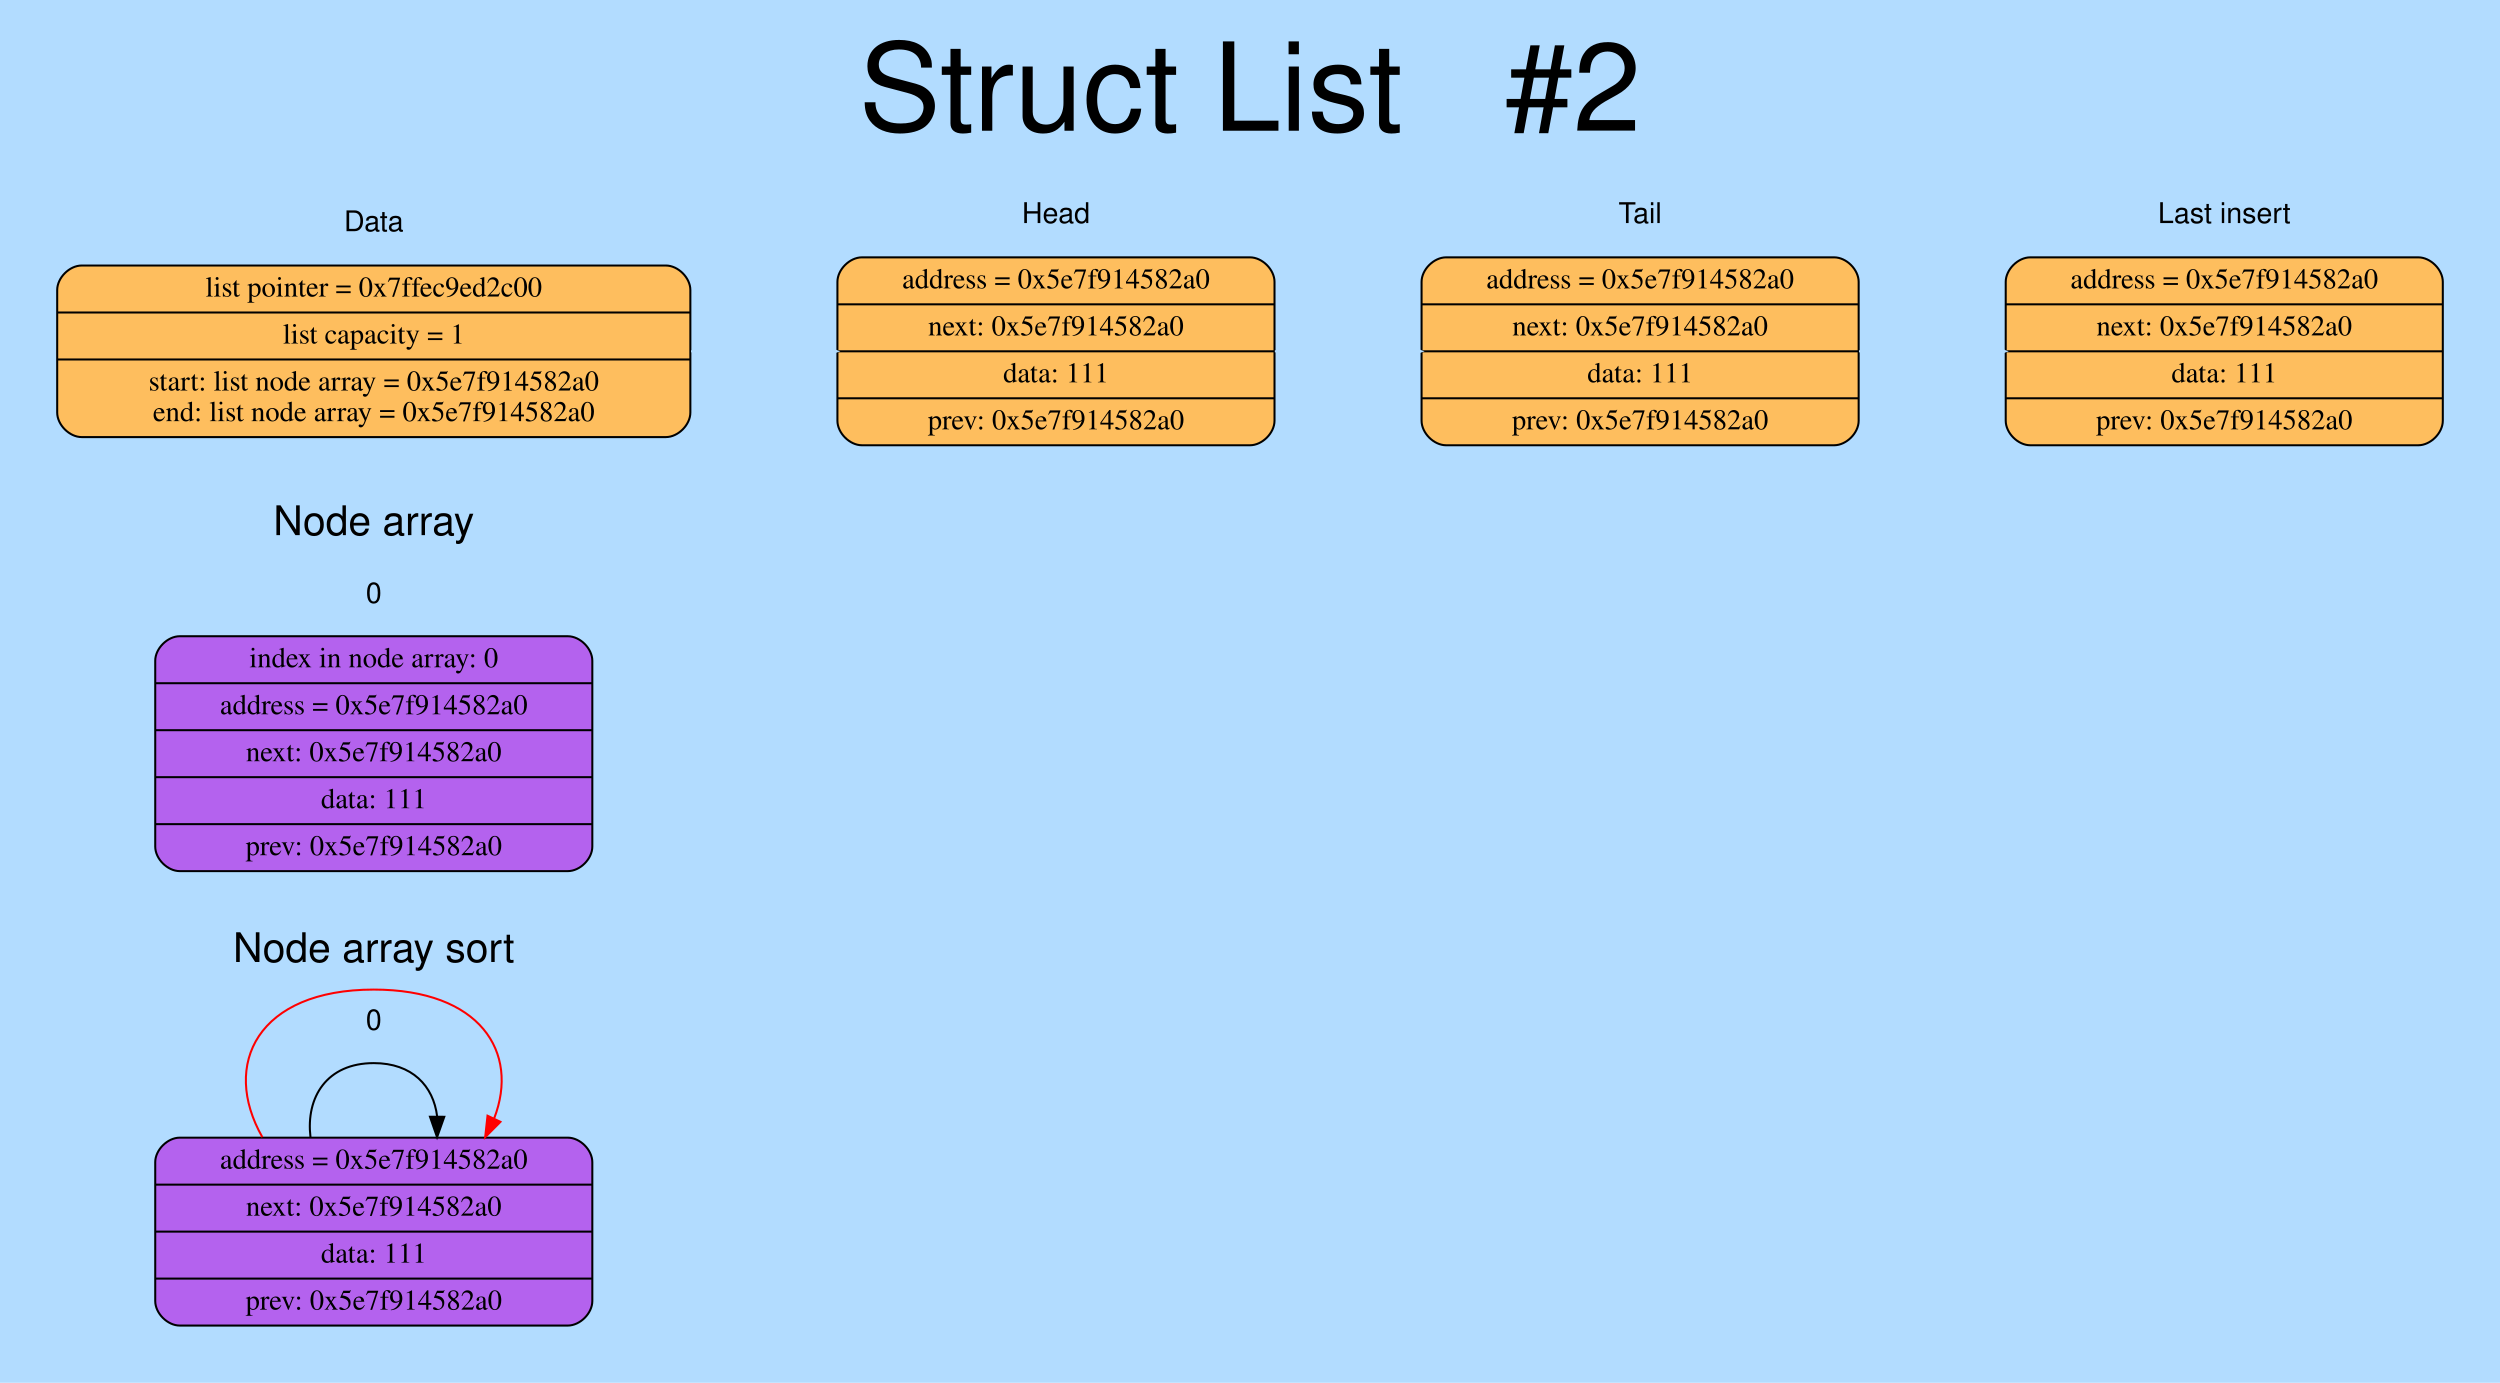
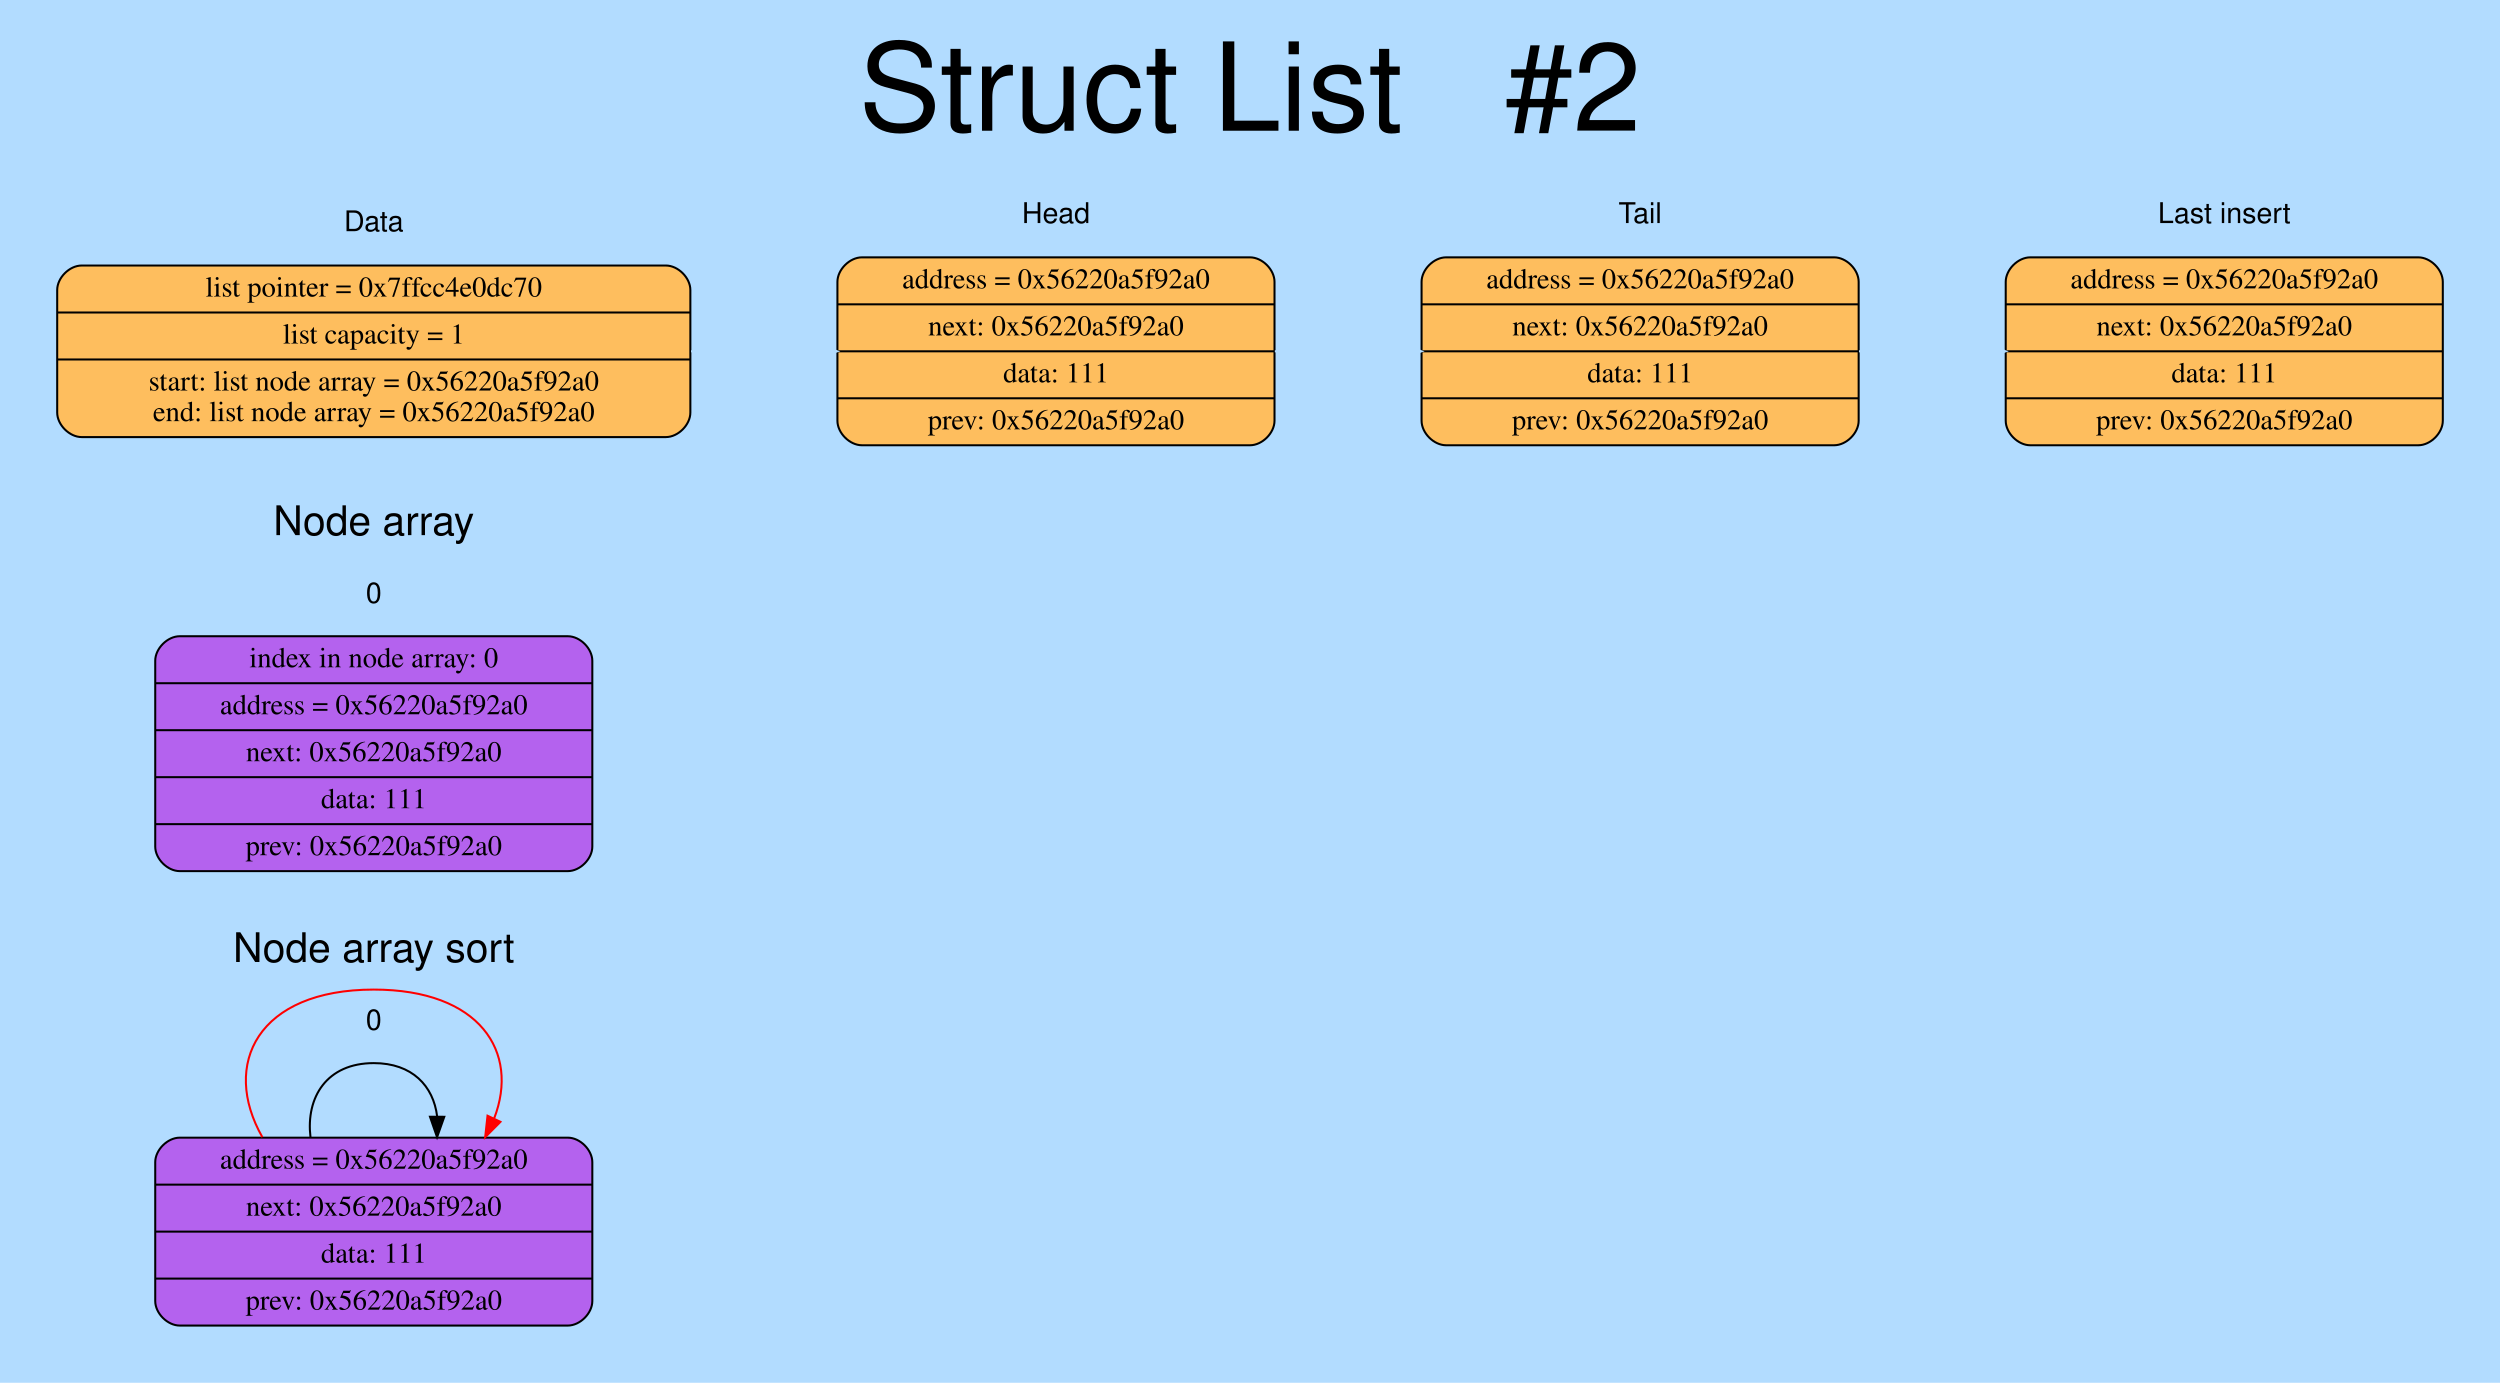
<svg xmlns="http://www.w3.org/2000/svg" width="1224pt" height="677pt" viewBox="0.00 0.00 1224.00 677.00">
  <g id="graph0" class="graph" transform="scale(1 1) rotate(0) translate(4 673)">
    <polygon fill="#b2dcff" stroke="transparent" points="-4,4 -4,-673 1220,-673 1220,4 -4,4" />
    <g id="clust1" class="cluster">
      <polygon fill="#b2dcff" stroke="#b2dcff" points="56,-8 56,-222 302,-222 302,-8 56,-8" />
      <text text-anchor="middle" x="179" y="-202" font-family="Helvetica,sans-Serif" font-size="20.00">Node array sort</text>
    </g>
    <g id="clust2" class="cluster">
      <polygon fill="#b2dcff" stroke="#b2dcff" points="64,-16 64,-184 294,-184 294,-16 64,-16" />
      <text text-anchor="middle" x="179" y="-168.8" font-family="Helvetica,sans-Serif" font-size="14.00">0</text>
    </g>
    <g id="clust3" class="cluster">
      <polygon fill="#b2dcff" stroke="#b2dcff" points="56,-230 56,-431 302,-431 302,-230 56,-230" />
      <text text-anchor="middle" x="179" y="-411" font-family="Helvetica,sans-Serif" font-size="20.00">Node array</text>
    </g>
    <g id="clust4" class="cluster">
      <polygon fill="#b2dcff" stroke="#b2dcff" points="64,-238 64,-393 294,-393 294,-238 64,-238" />
      <text text-anchor="middle" x="179" y="-377.8" font-family="Helvetica,sans-Serif" font-size="14.00">0</text>
    </g>
    <g id="clust5" class="cluster">
      <polygon fill="#b2dcff" stroke="#b2dcff" points="8,-439 8,-661 1208,-661 1208,-439 8,-439" />
      <text text-anchor="middle" x="608" y="-609" font-family="Helvetica,sans-Serif" font-size="60.00">Struct List   #2</text>
    </g>
    <g id="clust6" class="cluster">
      <polygon fill="#b2dcff" stroke="#b2dcff" points="16,-450 16,-575 342,-575 342,-450 16,-450" />
      <text text-anchor="middle" x="179" y="-559.8" font-family="Helvetica,sans-Serif" font-size="14.00">Data</text>
    </g>
    <g id="clust7" class="cluster">
      <polygon fill="#b2dcff" stroke="#b2dcff" points="398,-447 398,-579 628,-579 628,-447 398,-447" />
      <text text-anchor="middle" x="513" y="-563.8" font-family="Helvetica,sans-Serif" font-size="14.00">Head</text>
    </g>
    <g id="clust8" class="cluster">
      <polygon fill="#b2dcff" stroke="#b2dcff" points="684,-447 684,-579 914,-579 914,-447 684,-447" />
      <text text-anchor="middle" x="799" y="-563.8" font-family="Helvetica,sans-Serif" font-size="14.00">Tail</text>
    </g>
    <g id="clust9" class="cluster">
      <polygon fill="#b2dcff" stroke="#b2dcff" points="970,-447 970,-579 1200,-579 1200,-447 970,-447" />
      <text text-anchor="middle" x="1085" y="-563.8" font-family="Helvetica,sans-Serif" font-size="14.00">Last insert</text>
    </g>
    <g id="node1" class="node">
      <path fill="#b462ee" stroke="black" d="M84,-24C84,-24 274,-24 274,-24 280,-24 286,-30 286,-36 286,-36 286,-104 286,-104 286,-110 280,-116 274,-116 274,-116 84,-116 84,-116 78,-116 72,-110 72,-104 72,-104 72,-36 72,-36 72,-30 78,-24 84,-24" />
-       <text text-anchor="middle" x="179" y="-100.8" font-family="Times,serif" font-size="14.00">address = 0x5e7f914582a0</text>
+       <text text-anchor="middle" x="179" y="-100.8" font-family="Times,serif" font-size="14.00">address = 0x56220a5f92a0</text>
      <polyline fill="none" stroke="black" points="72,-93 286,-93 " />
-       <text text-anchor="middle" x="179" y="-77.8" font-family="Times,serif" font-size="14.00">next: 0x5e7f914582a0</text>
+       <text text-anchor="middle" x="179" y="-77.8" font-family="Times,serif" font-size="14.00">next: 0x56220a5f92a0</text>
      <polyline fill="none" stroke="black" points="72,-70 286,-70 " />
      <text text-anchor="middle" x="179" y="-54.8" font-family="Times,serif" font-size="14.00">data: 111</text>
      <polyline fill="none" stroke="black" points="72,-47 286,-47 " />
-       <text text-anchor="middle" x="179" y="-31.8" font-family="Times,serif" font-size="14.00">prev: 0x5e7f914582a0</text>
+       <text text-anchor="middle" x="179" y="-31.8" font-family="Times,serif" font-size="14.00">prev: 0x56220a5f92a0</text>
    </g>
    <g id="edge1" class="edge">
      <path fill="none" stroke="black" d="M148.01,-116.23C145.68,-135.82 156,-152.5 179,-152.5 197.86,-152.5 208.2,-141.27 210.02,-126.43" />
      <polygon fill="black" stroke="black" points="213.52,-126.22 209.99,-116.23 206.52,-126.24 213.52,-126.22" />
    </g>
    <g id="edge2" class="edge">
      <path fill="none" stroke="red" d="M124.46,-116.22C104.07,-152 122.25,-188.5 179,-188.5 230.88,-188.5 250.52,-158.01 237.94,-125.44" />
      <polygon fill="red" stroke="red" points="241.01,-123.74 233.54,-116.22 234.69,-126.75 241.01,-123.74" />
    </g>
    <g id="node2" class="node">
      <path fill="#b462ee" stroke="black" d="M84,-246.5C84,-246.5 274,-246.5 274,-246.5 280,-246.5 286,-252.5 286,-258.5 286,-258.5 286,-349.5 286,-349.5 286,-355.5 280,-361.5 274,-361.5 274,-361.5 84,-361.5 84,-361.5 78,-361.5 72,-355.5 72,-349.5 72,-349.5 72,-258.5 72,-258.5 72,-252.5 78,-246.5 84,-246.5" />
      <text text-anchor="middle" x="179" y="-346.3" font-family="Times,serif" font-size="14.00">index in node array: 0</text>
      <polyline fill="none" stroke="black" points="72,-338.5 286,-338.5 " />
-       <text text-anchor="middle" x="179" y="-323.3" font-family="Times,serif" font-size="14.00">address = 0x5e7f914582a0</text>
+       <text text-anchor="middle" x="179" y="-323.3" font-family="Times,serif" font-size="14.00">address = 0x56220a5f92a0</text>
      <polyline fill="none" stroke="black" points="72,-315.5 286,-315.5 " />
-       <text text-anchor="middle" x="179" y="-300.3" font-family="Times,serif" font-size="14.00">next: 0x5e7f914582a0</text>
+       <text text-anchor="middle" x="179" y="-300.3" font-family="Times,serif" font-size="14.00">next: 0x56220a5f92a0</text>
      <polyline fill="none" stroke="black" points="72,-292.5 286,-292.5 " />
      <text text-anchor="middle" x="179" y="-277.3" font-family="Times,serif" font-size="14.00">data: 111</text>
      <polyline fill="none" stroke="black" points="72,-269.5 286,-269.5 " />
-       <text text-anchor="middle" x="179" y="-254.3" font-family="Times,serif" font-size="14.00">prev: 0x5e7f914582a0</text>
+       <text text-anchor="middle" x="179" y="-254.3" font-family="Times,serif" font-size="14.00">prev: 0x56220a5f92a0</text>
    </g>
    <g id="node3" class="node">
      <path fill="#febe5e" stroke="black" d="M418,-455C418,-455 608,-455 608,-455 614,-455 620,-461 620,-467 620,-467 620,-535 620,-535 620,-541 614,-547 608,-547 608,-547 418,-547 418,-547 412,-547 406,-541 406,-535 406,-535 406,-467 406,-467 406,-461 412,-455 418,-455" />
-       <text text-anchor="middle" x="513" y="-531.8" font-family="Times,serif" font-size="14.00">address = 0x5e7f914582a0</text>
+       <text text-anchor="middle" x="513" y="-531.8" font-family="Times,serif" font-size="14.00">address = 0x56220a5f92a0</text>
      <polyline fill="none" stroke="black" points="406,-524 620,-524 " />
-       <text text-anchor="middle" x="513" y="-508.8" font-family="Times,serif" font-size="14.00">next: 0x5e7f914582a0</text>
+       <text text-anchor="middle" x="513" y="-508.8" font-family="Times,serif" font-size="14.00">next: 0x56220a5f92a0</text>
      <polyline fill="none" stroke="black" points="406,-501 620,-501 " />
      <text text-anchor="middle" x="513" y="-485.8" font-family="Times,serif" font-size="14.00">data: 111</text>
      <polyline fill="none" stroke="black" points="406,-478 620,-478 " />
-       <text text-anchor="middle" x="513" y="-462.8" font-family="Times,serif" font-size="14.00">prev: 0x5e7f914582a0</text>
+       <text text-anchor="middle" x="513" y="-462.8" font-family="Times,serif" font-size="14.00">prev: 0x56220a5f92a0</text>
    </g>
    <g id="node4" class="node">
      <path fill="#febe5e" stroke="black" d="M704,-455C704,-455 894,-455 894,-455 900,-455 906,-461 906,-467 906,-467 906,-535 906,-535 906,-541 900,-547 894,-547 894,-547 704,-547 704,-547 698,-547 692,-541 692,-535 692,-535 692,-467 692,-467 692,-461 698,-455 704,-455" />
-       <text text-anchor="middle" x="799" y="-531.8" font-family="Times,serif" font-size="14.00">address = 0x5e7f914582a0</text>
+       <text text-anchor="middle" x="799" y="-531.8" font-family="Times,serif" font-size="14.00">address = 0x56220a5f92a0</text>
      <polyline fill="none" stroke="black" points="692,-524 906,-524 " />
-       <text text-anchor="middle" x="799" y="-508.8" font-family="Times,serif" font-size="14.00">next: 0x5e7f914582a0</text>
+       <text text-anchor="middle" x="799" y="-508.8" font-family="Times,serif" font-size="14.00">next: 0x56220a5f92a0</text>
      <polyline fill="none" stroke="black" points="692,-501 906,-501 " />
      <text text-anchor="middle" x="799" y="-485.8" font-family="Times,serif" font-size="14.00">data: 111</text>
      <polyline fill="none" stroke="black" points="692,-478 906,-478 " />
-       <text text-anchor="middle" x="799" y="-462.8" font-family="Times,serif" font-size="14.00">prev: 0x5e7f914582a0</text>
+       <text text-anchor="middle" x="799" y="-462.8" font-family="Times,serif" font-size="14.00">prev: 0x56220a5f92a0</text>
    </g>
    <g id="edge4" class="edge">
      <path fill="none" stroke="#b2dcff" d="M620.15,-501C640.24,-501 661.34,-501 681.72,-501" />
      <polygon fill="#b2dcff" stroke="#b2dcff" points="681.97,-504.5 691.97,-501 681.97,-497.5 681.97,-504.5" />
    </g>
    <g id="node5" class="node">
      <path fill="#febe5e" stroke="black" d="M990,-455C990,-455 1180,-455 1180,-455 1186,-455 1192,-461 1192,-467 1192,-467 1192,-535 1192,-535 1192,-541 1186,-547 1180,-547 1180,-547 990,-547 990,-547 984,-547 978,-541 978,-535 978,-535 978,-467 978,-467 978,-461 984,-455 990,-455" />
-       <text text-anchor="middle" x="1085" y="-531.8" font-family="Times,serif" font-size="14.00">address = 0x5e7f914582a0</text>
+       <text text-anchor="middle" x="1085" y="-531.8" font-family="Times,serif" font-size="14.00">address = 0x56220a5f92a0</text>
      <polyline fill="none" stroke="black" points="978,-524 1192,-524 " />
-       <text text-anchor="middle" x="1085" y="-508.8" font-family="Times,serif" font-size="14.00">next: 0x5e7f914582a0</text>
+       <text text-anchor="middle" x="1085" y="-508.8" font-family="Times,serif" font-size="14.00">next: 0x56220a5f92a0</text>
      <polyline fill="none" stroke="black" points="978,-501 1192,-501 " />
      <text text-anchor="middle" x="1085" y="-485.8" font-family="Times,serif" font-size="14.00">data: 111</text>
      <polyline fill="none" stroke="black" points="978,-478 1192,-478 " />
-       <text text-anchor="middle" x="1085" y="-462.8" font-family="Times,serif" font-size="14.00">prev: 0x5e7f914582a0</text>
+       <text text-anchor="middle" x="1085" y="-462.8" font-family="Times,serif" font-size="14.00">prev: 0x56220a5f92a0</text>
    </g>
    <g id="edge5" class="edge">
      <path fill="none" stroke="#b2dcff" d="M906.15,-501C926.24,-501 947.34,-501 967.72,-501" />
      <polygon fill="#b2dcff" stroke="#b2dcff" points="967.97,-504.5 977.97,-501 967.97,-497.5 967.97,-504.5" />
    </g>
    <g id="node6" class="node">
      <path fill="#febe5e" stroke="black" d="M36,-459C36,-459 322,-459 322,-459 328,-459 334,-465 334,-471 334,-471 334,-531 334,-531 334,-537 328,-543 322,-543 322,-543 36,-543 36,-543 30,-543 24,-537 24,-531 24,-531 24,-471 24,-471 24,-465 30,-459 36,-459" />
-       <text text-anchor="middle" x="179" y="-527.8" font-family="Times,serif" font-size="14.00">list pointer = 0x7ffec9ed2c00</text>
+       <text text-anchor="middle" x="179" y="-527.8" font-family="Times,serif" font-size="14.00">list pointer = 0x7ffcc4e0dc70</text>
      <polyline fill="none" stroke="black" points="24,-520 334,-520 " />
      <text text-anchor="middle" x="179" y="-504.8" font-family="Times,serif" font-size="14.00">list capacity = 1</text>
      <polyline fill="none" stroke="black" points="24,-497 334,-497 " />
-       <text text-anchor="middle" x="179" y="-481.8" font-family="Times,serif" font-size="14.00">start: list node array = 0x5e7f914582a0 </text>
-       <text text-anchor="middle" x="179" y="-466.8" font-family="Times,serif" font-size="14.00">end: list node array = 0x5e7f914582a0</text>
+       <text text-anchor="middle" x="179" y="-481.8" font-family="Times,serif" font-size="14.00">start: list node array = 0x56220a5f92a0 </text>
+       <text text-anchor="middle" x="179" y="-466.8" font-family="Times,serif" font-size="14.00">end: list node array = 0x56220a5f92a0</text>
    </g>
    <g id="edge3" class="edge">
      <path fill="none" stroke="#b2dcff" d="M334.34,-501C354.96,-501 375.82,-501 395.64,-501" />
      <polygon fill="#b2dcff" stroke="#b2dcff" points="395.9,-504.5 405.9,-501 395.9,-497.5 395.9,-504.5" />
    </g>
  </g>
</svg>
